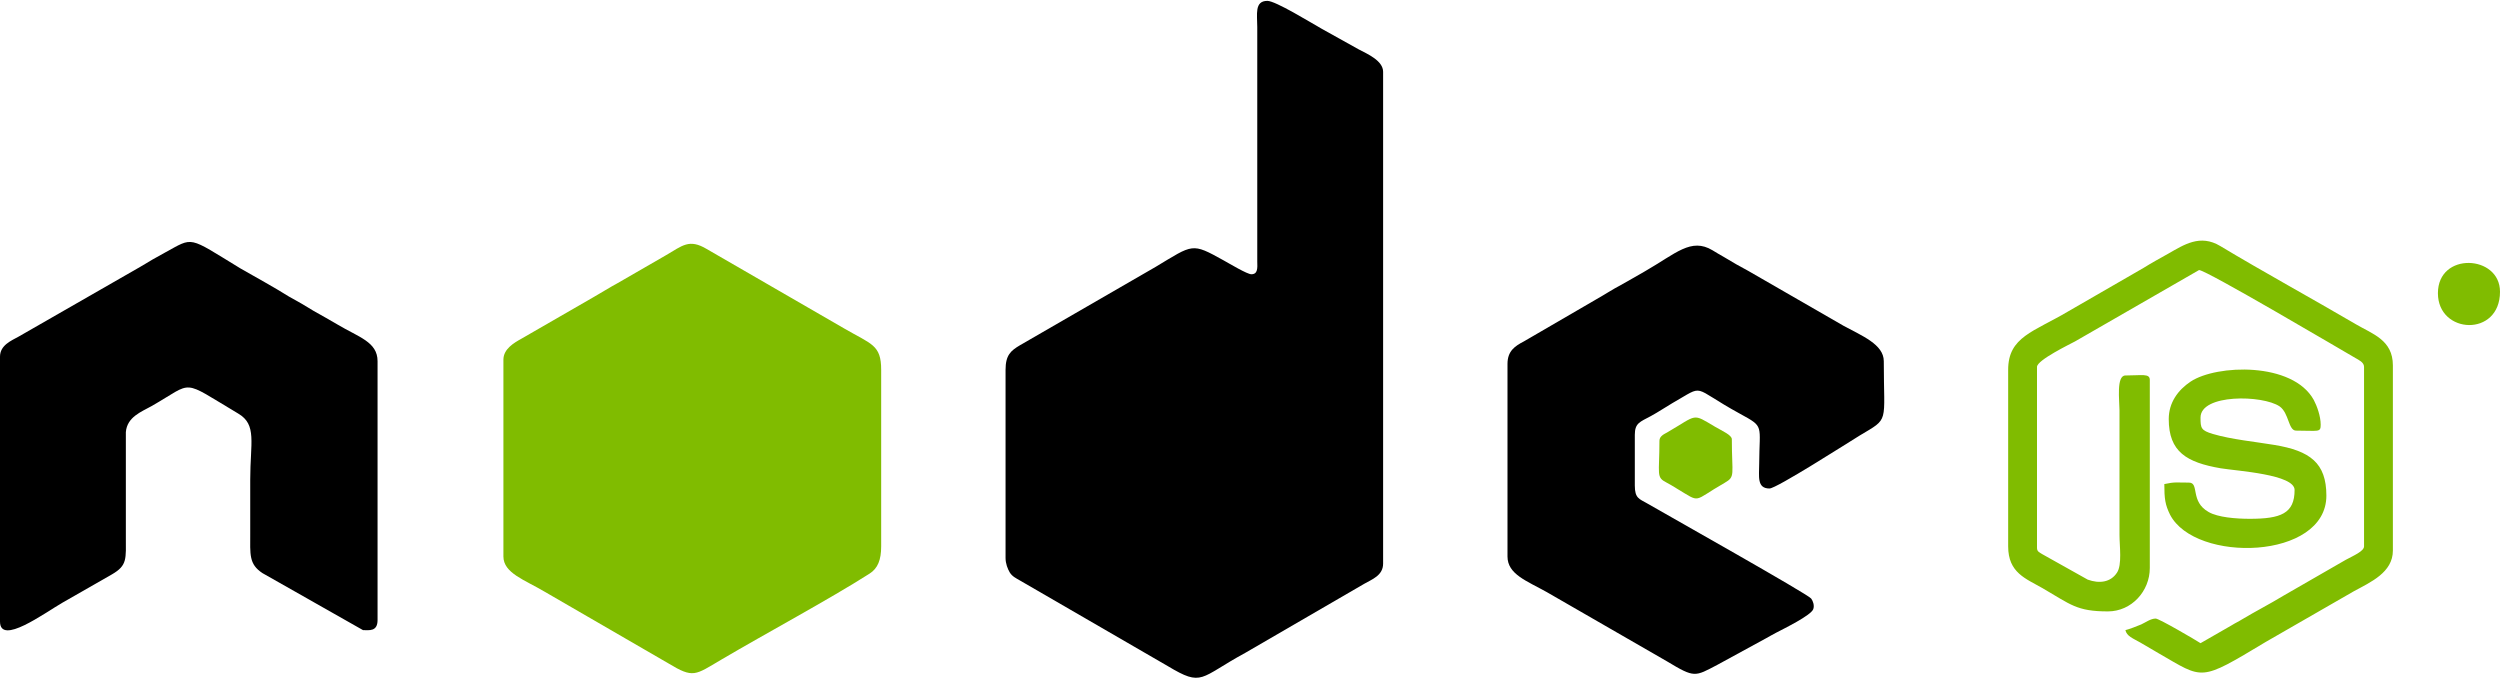
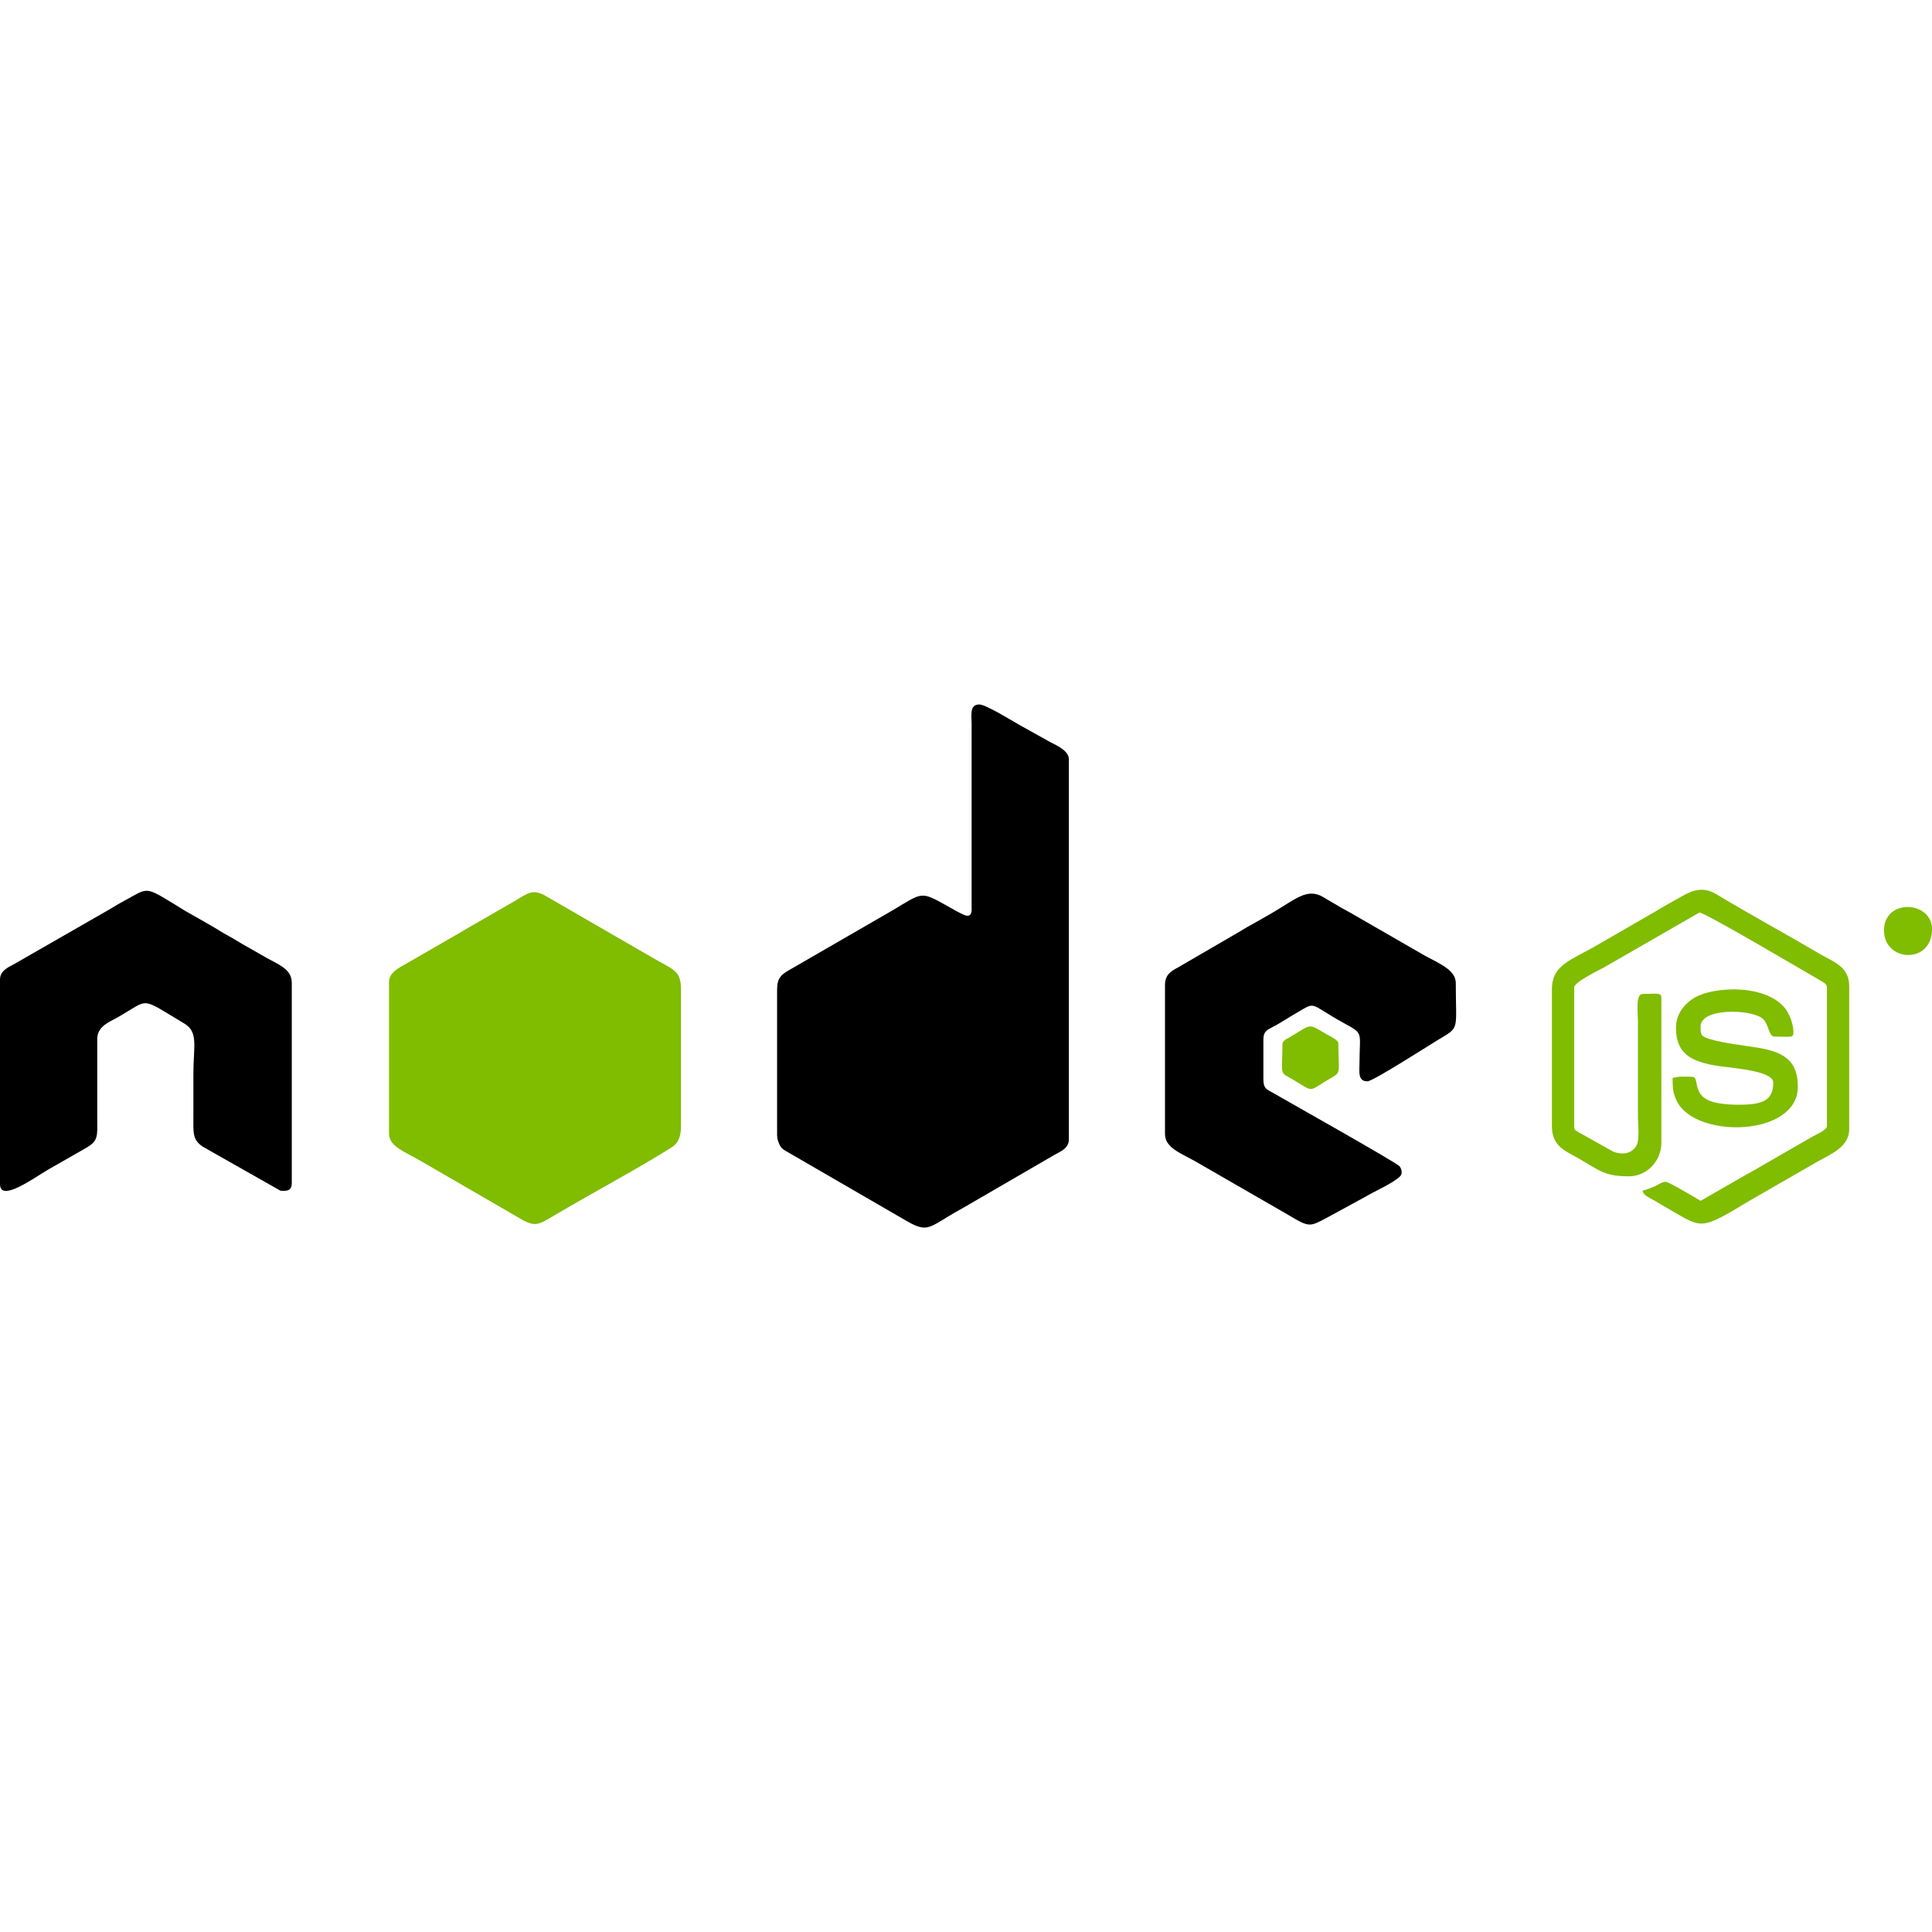
- <svg xmlns="http://www.w3.org/2000/svg" xml:space="preserve" width="140px" height="38px" version="1.1" style="shape-rendering:geometricPrecision; text-rendering:geometricPrecision; image-rendering:optimizeQuality; fill-rule:evenodd; clip-rule:evenodd" viewBox="0 0 118.79 32.16">
+ <svg xmlns="http://www.w3.org/2000/svg" xml:space="preserve" width="50px" height="50px" version="1.1" style="shape-rendering:geometricPrecision; text-rendering:geometricPrecision; image-rendering:optimizeQuality; fill-rule:evenodd; clip-rule:evenodd" viewBox="0 0 118.79 32.16">
  <defs>
    <style type="text/css">
   
    .fil0 {fill:black}
    .fil1 {fill:#80BC00}
   
  </style>
  </defs>
  <g id="Слой_x0020_1">
    <g id="_2536005767744">
      <path class="fil0" d="M59.46 12.99c-0.2,0 -1.03,-0.5 -1.32,-0.66 -1.53,-0.85 -1.43,-0.77 -3.23,0.31l-6.44 3.72c-0.44,0.26 -0.69,0.47 -0.69,1.17l0 8.94c0,0.27 0.1,0.52 0.2,0.69 0.12,0.19 0.29,0.27 0.5,0.39l7.01 4.06c1.67,1 1.49,0.56 3.68,-0.63l5.65 -3.28c0.36,-0.21 0.9,-0.39 0.9,-0.96l0 -23.37c0,-0.53 -0.75,-0.85 -1.15,-1.06l-1.76 -0.98c-0.55,-0.31 -2.2,-1.33 -2.59,-1.33 -0.62,0 -0.48,0.64 -0.48,1.24l0 11.14c0.01,0.31 0.03,0.61 -0.28,0.61z" />
      <path class="fil1" d="M23.92 17.05l0 9.35c0,0.79 1.01,1.11 1.97,1.68l5.87 3.4c1.19,0.72 1.26,0.56 2.5,-0.17 2.12,-1.25 5.17,-2.89 7.05,-4.09 0.4,-0.25 0.56,-0.66 0.56,-1.3l0 -8.39c0,-1.19 -0.46,-1.21 -1.75,-1.96l-6.54 -3.78c-0.84,-0.5 -1.15,-0.16 -1.96,0.31l-2.27 1.31c-0.39,0.21 -0.78,0.46 -1.17,0.68l-3.4 1.96c-0.36,0.2 -0.86,0.49 -0.86,1z" />
      <path class="fil0" d="M71.63 17.25l0 9.15c0,0.85 0.92,1.16 1.88,1.7l5.71 3.29c1.31,0.79 1.31,0.72 2.38,0.16l2.31 -1.26c0.21,-0.11 0.27,-0.16 0.49,-0.27 0.34,-0.18 1.66,-0.82 1.76,-1.12 0.06,-0.17 -0.01,-0.38 -0.1,-0.5 -0.15,-0.21 -6.93,-4.02 -7.79,-4.52 -0.38,-0.22 -0.59,-0.24 -0.59,-0.85l0 -2.41c0,-0.56 0.24,-0.61 0.76,-0.89 0.35,-0.19 0.69,-0.42 1.03,-0.62 1.6,-0.91 0.83,-0.79 3.21,0.51 1.17,0.64 0.92,0.5 0.91,2.38 0,0.59 -0.12,1.17 0.49,1.17 0.33,0 3.72,-2.17 4.29,-2.52 1.42,-0.85 1.14,-0.52 1.14,-3.53 0,-0.8 -1.05,-1.21 -1.91,-1.68l-4.53 -2.61c-0.4,-0.21 -0.76,-0.42 -1.14,-0.65 -0.2,-0.12 -0.36,-0.2 -0.56,-0.33 -1.02,-0.61 -1.73,0.15 -3.21,1 -0.39,0.22 -0.74,0.43 -1.14,0.65 -0.42,0.22 -0.76,0.45 -1.17,0.68l-3.44 2c-0.42,0.22 -0.78,0.45 -0.78,1.07z" />
      <path class="fil0" d="M0 16.91l0 12.58c0,1.16 2.11,-0.4 2.96,-0.89l2.36 -1.35c0.74,-0.43 0.66,-0.73 0.66,-1.81l0 -4.95c0.06,-0.72 0.73,-0.96 1.23,-1.24 2.05,-1.17 1.33,-1.29 4.11,0.36 0.9,0.53 0.57,1.38 0.57,3.14 0,0.85 0,1.7 0,2.55 0,1.01 -0.07,1.46 0.58,1.89l4.78 2.71c0.29,0 0.69,0.08 0.69,-0.48l0 -12.3c0,-0.92 -0.9,-1.14 -1.9,-1.74 -0.4,-0.24 -0.74,-0.42 -1.14,-0.65 -0.4,-0.25 -0.75,-0.45 -1.17,-0.68 -0.21,-0.12 -0.35,-0.22 -0.56,-0.34 -0.22,-0.13 -0.35,-0.2 -0.57,-0.33 -0.41,-0.24 -0.77,-0.43 -1.18,-0.67 -2.53,-1.54 -2.2,-1.5 -3.58,-0.75 -0.39,0.21 -0.79,0.44 -1.18,0.68l-5.77 3.31c-0.36,0.2 -0.89,0.41 -0.89,0.96z" />
      <path class="fil1" d="M95.42 17.53l0 8.39c0,1.26 0.84,1.53 1.64,1.99 1.33,0.77 1.61,1.1 3.1,1.1 1.12,0 1.99,-0.96 1.99,-2.06l0 -8.94c0,-0.32 -0.38,-0.21 -1.16,-0.21 -0.44,0 -0.28,1.21 -0.28,1.65l0 5.92c0,0.54 0.13,1.43 -0.12,1.8 -0.3,0.46 -0.84,0.53 -1.39,0.33l-2.16 -1.21c-0.14,-0.09 -0.25,-0.12 -0.25,-0.3l0 -8.6c0,-0.32 1.57,-1.08 1.81,-1.21l5.89 -3.39c0.34,0 6.77,3.8 7.43,4.18 0.15,0.09 0.41,0.2 0.41,0.42l0 8.53c0,0.23 -0.5,0.44 -0.87,0.64l-2.97 1.71c-0.66,0.4 -1.29,0.72 -1.96,1.12 -0.19,0.12 -0.3,0.16 -0.49,0.28l-1.48 0.85c-0.21,-0.14 -1.97,-1.17 -2.13,-1.17 -0.24,0 -0.49,0.19 -0.69,0.28 -0.16,0.07 -0.58,0.23 -0.75,0.27 0.07,0.29 0.34,0.38 0.71,0.59 0.32,0.19 0.59,0.35 0.87,0.51 2.16,1.24 1.91,1.37 5.09,-0.54l4.19 -2.41c0.79,-0.43 1.85,-0.89 1.85,-1.93l0 -8.8c0,-1.21 -0.97,-1.49 -1.75,-1.95 -2.1,-1.23 -4.42,-2.5 -6.45,-3.72 -0.96,-0.58 -1.73,-0.06 -2.47,0.36 -0.41,0.23 -0.78,0.43 -1.18,0.68l-3.57 2.06c-1.65,0.98 -2.86,1.21 -2.86,2.78z" />
      <path class="fil1" d="M103.05 19.87c0,1.56 0.85,2.06 2.47,2.34 0.8,0.13 3.51,0.29 3.51,1.03 0,1.12 -0.66,1.37 -2.13,1.37 -0.67,0 -1.51,-0.07 -1.95,-0.32 -0.9,-0.5 -0.43,-1.4 -0.94,-1.4 -0.59,0 -0.67,-0.04 -1.17,0.07 0,0.7 0.04,0.98 0.27,1.45 1.19,2.32 7.43,2.16 7.43,-0.9 0,-1.56 -0.78,-2.13 -2.47,-2.41 -0.9,-0.15 -2.04,-0.26 -2.92,-0.52 -0.57,-0.17 -0.59,-0.28 -0.59,-0.78 0,-1.13 2.95,-1.08 3.76,-0.53 0.45,0.32 0.41,1.15 0.78,1.15 1.07,0 1.17,0.1 1.17,-0.28 0,-0.41 -0.18,-0.9 -0.33,-1.18 -1,-1.81 -4.61,-1.69 -5.85,-0.87 -0.6,0.4 -1.04,1 -1.04,1.78z" />
      <path class="fil1" d="M78.85 20.9c0,1.62 -0.17,1.73 0.34,1.99 0.18,0.09 0.31,0.18 0.48,0.28 1.19,0.71 0.72,0.62 2.28,-0.27 0.52,-0.3 0.34,-0.37 0.34,-2.07 0,-0.2 -0.45,-0.39 -0.79,-0.59 -1.12,-0.66 -0.81,-0.59 -2.29,0.27 -0.15,0.08 -0.36,0.18 -0.36,0.39z" />
      <path class="fil1" d="M115.84 13.89c0,1.96 2.95,2.1 2.95,-0.07 0,-1.76 -2.95,-1.91 -2.95,0.07z" />
      <path class="fil1" d="M116.8 14.78l0.41 0 0 -0.62 0.34 0c0.03,0.27 0.07,0.27 0.07,0.62l0.42 0c-0.04,-0.4 -0.1,-0.56 -0.28,-0.82 0.09,-0.15 0.21,-0.18 0.21,-0.35 0,-0.6 -0.53,-0.48 -1.17,-0.48l0 1.65z" />
    </g>
  </g>
</svg>
